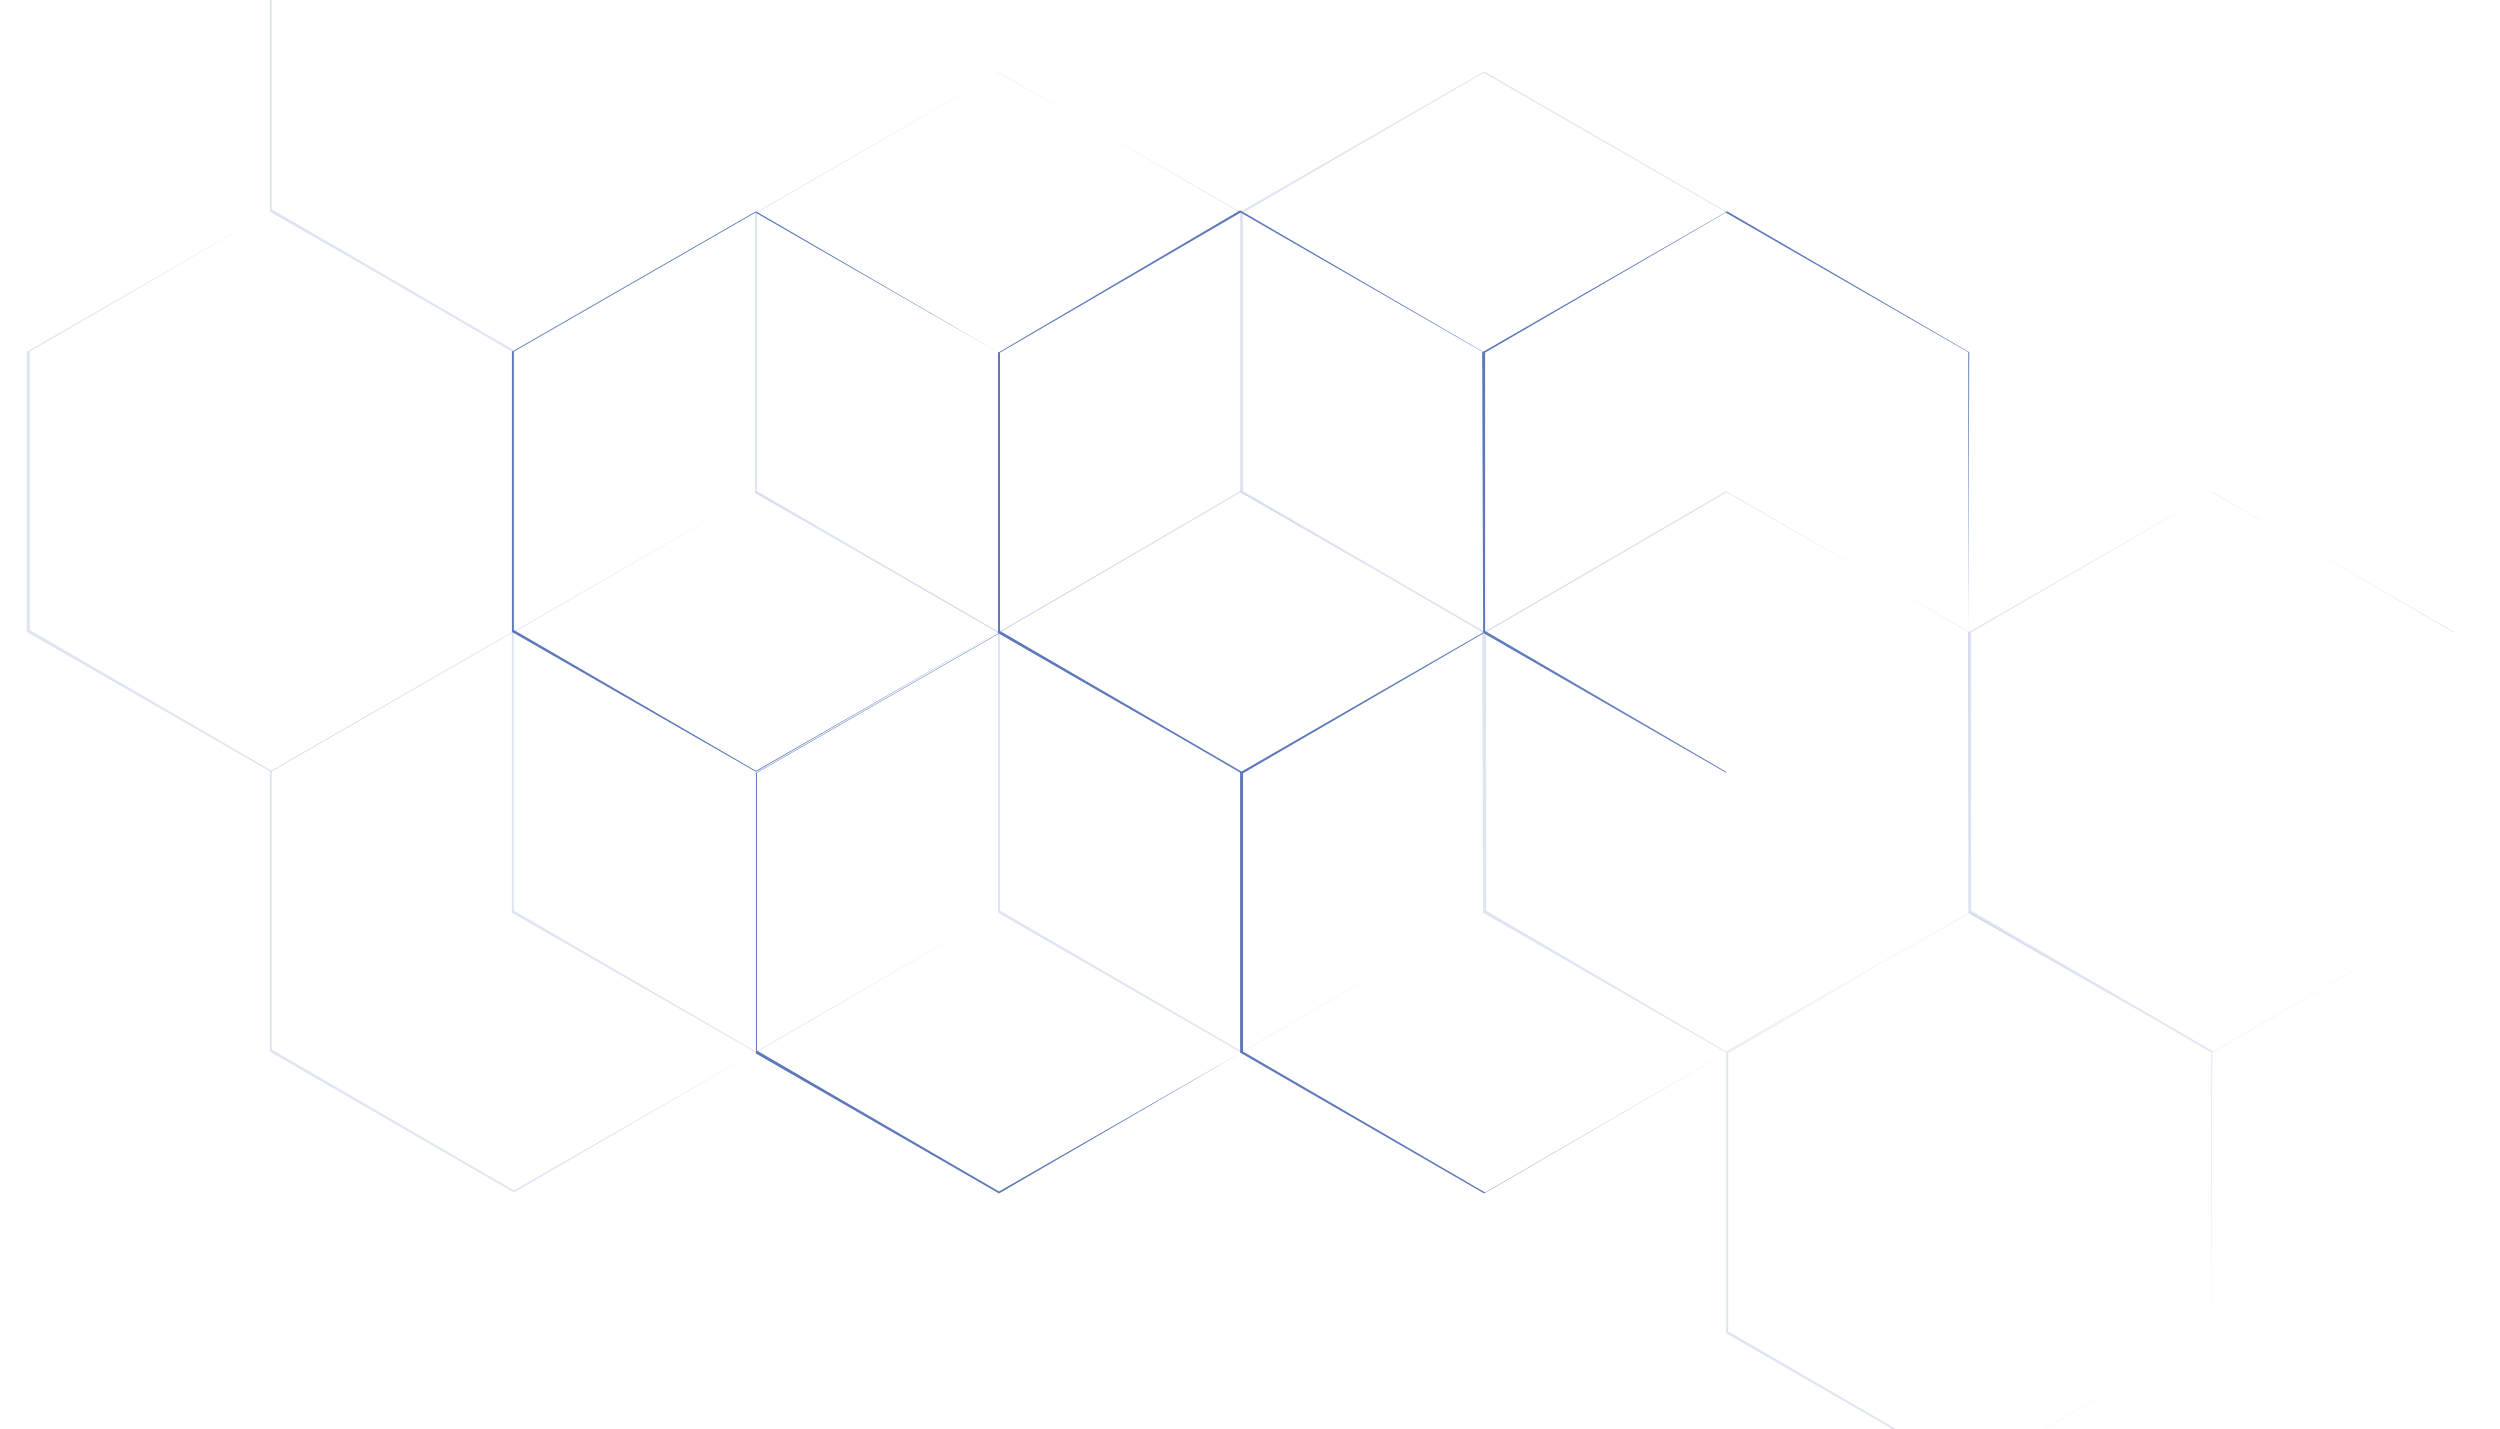
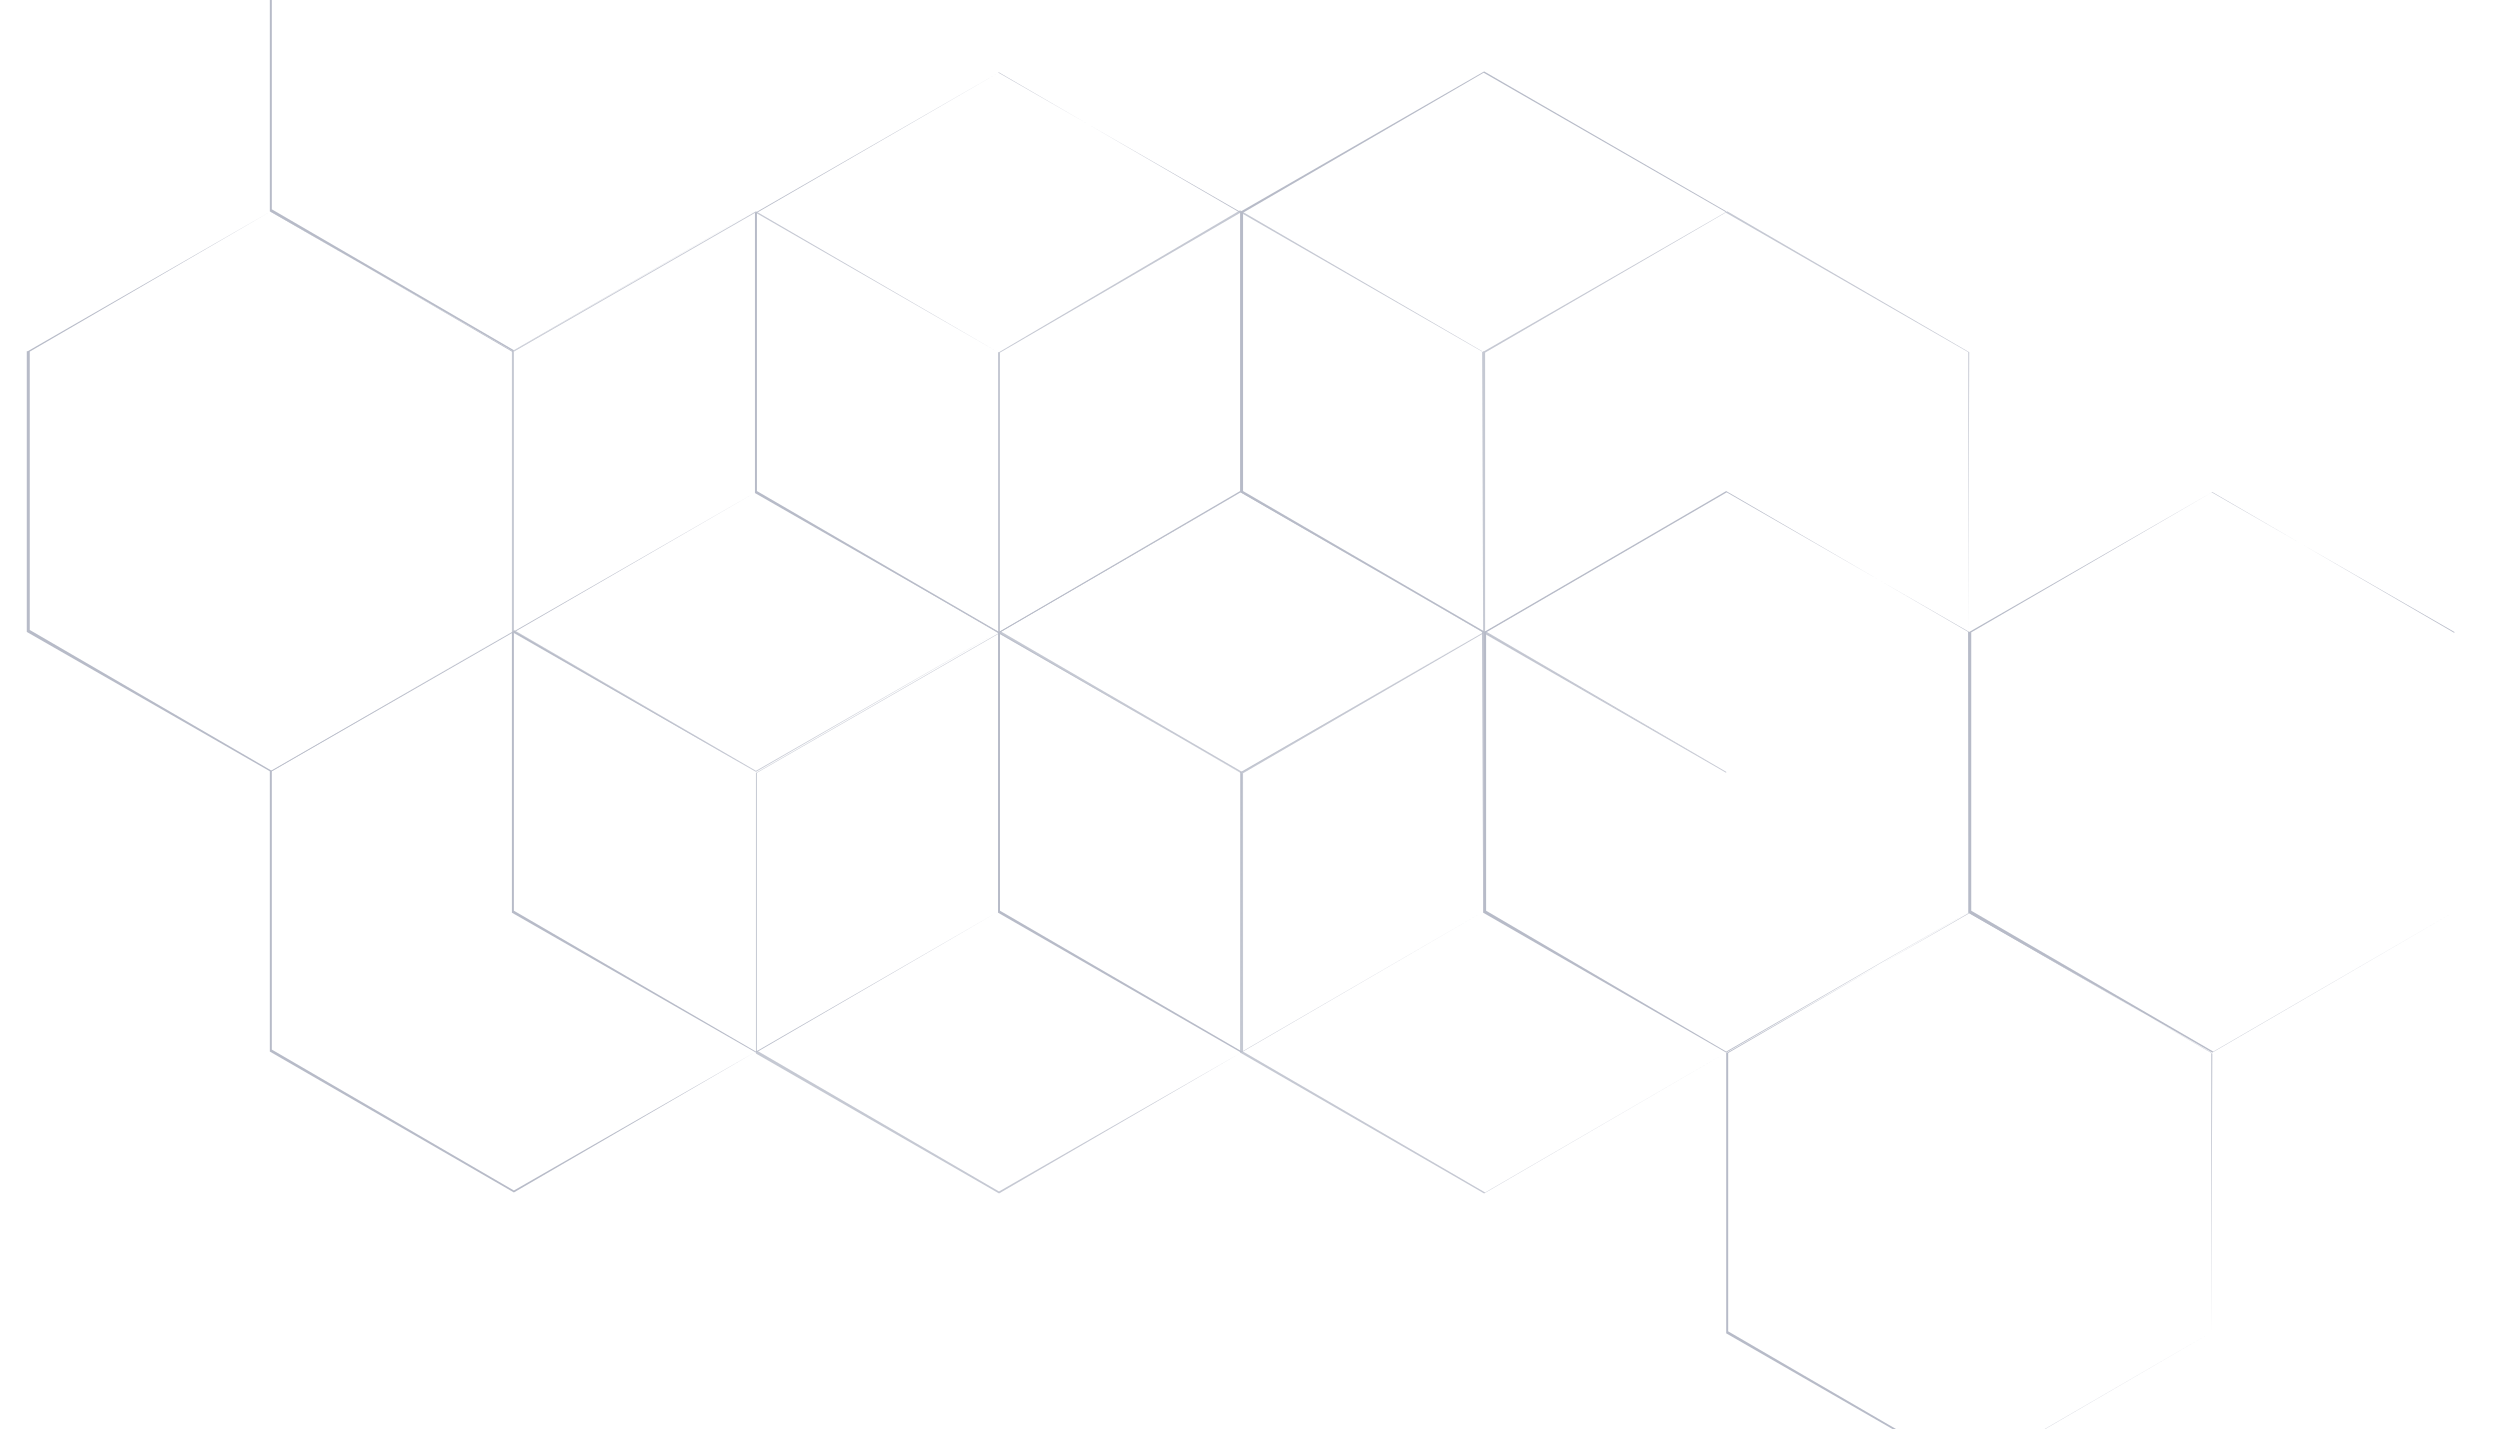
<svg xmlns="http://www.w3.org/2000/svg" id="Layer_3" viewBox="0 0 252 144">
  <style>
-     .st0{opacity:.2}.st1{fill:#5d79bb}
+     .st0{opacity:1;fill:#b7bbc8}.st1{opacity:.8;fill:#b7bbc8}
  </style>
-   <g class="st0">
-     <path class="st1" d="M125.1 49.6l-24.4 14.2-24.6-14.1V21.4h.1l24.5-14.1 24.4 14.2v28.1zm0 0V21.4L100.6 7.3h.1L76.2 21.5l.1-.1v28.2-.1l24.4 14.2 24.4-14.1z" />
-   </g>
-   <g class="st0">
-     <path class="st1" d="M174 49.6l-24.4 14.2L125 49.6V21.3h.1l24.5-14.1L174 21.3v28.3zm0 0V21.4L149.5 7.3h.1l-24.4 14.2.1-.1v28.2-.1l24.4 14.2L174 49.6z" />
-   </g>
-   <g class="st0">
-     <path class="st1" d="M100.6 91.9l-24.4 14.2L51.6 92V63.7h.1l24.5-14.1 24.4 14.2v28.1zm0 0V63.7L76.1 49.6h.1L51.7 63.8l.1-.1v28.2-.1L76.2 106l24.4-14.1z" />
-   </g>
-   <g class="st0">
-     <path class="st1" d="M149.5 91.9l-24.4 14.2L100.6 92V63.7h.1L125 49.5l24.4 14.2.1 28.2zm0 0V63.7L125 49.6h.1l-24.4 14.2.1-.1v28.2-.1l24.4 14.2 24.3-14.1z" />
-   </g>
-   <g class="st0">
-     <path class="st1" d="M198.5 91.9L174 106.1 149.5 92V63.7h.1L174 49.5l24.4 14.2.1 28.2zm0 0V63.7L174 49.6h.1l-24.4 14.2.1-.1v28.2-.1L174 106l24.5-14.1z" />
-   </g>
+   <path class="st0" d="M125.1 49.6l-24.4 14.2-24.6-14.1V21.4h.1l24.5-14.1 24.4 14.2v28.1zm0 0V21.4L100.6 7.3h.1L76.2 21.5l.1-.1v28.2-.1l24.4 14.2 24.4-14.1z" />
+   <path class="st0" d="M174 49.6l-24.4 14.2L125 49.6V21.3h.1l24.5-14.1L174 21.3v28.3zm0 0V21.4L149.5 7.3h.1l-24.4 14.2.1-.1v28.2-.1l24.4 14.2L174 49.6z" />
+   <path class="st0" d="M100.6 91.9l-24.4 14.2L51.6 92V63.7h.1l24.5-14.1 24.4 14.2v28.1zm0 0V63.7L76.1 49.6h.1L51.7 63.8l.1-.1v28.2-.1L76.2 106l24.4-14.1z" />
+   <path class="st0" d="M149.5 91.9l-24.4 14.2L100.6 92V63.7h.1L125 49.5l24.4 14.2.1 28.2zm0 0V63.7L125 49.6h.1l-24.4 14.2.1-.1v28.2-.1l24.4 14.2 24.3-14.1z" />
+   <path class="st0" d="M198.5 91.9L174 106.1 149.5 92V63.7h.1L174 49.5l24.4 14.2.1 28.2zm0 0V63.7L174 49.6h.1l-24.4 14.2.1-.1v28.2-.1L174 106l24.5-14.1z" />
  <path class="st1" d="M100.6 63.7L76.2 77.8 51.6 63.7V35.4h.1l24.5-14.1 24.4 14.2v28.2zm0 0V35.5L76.1 21.4h.1L51.7 35.5l.1-.1v28.2-.1l24.4 14.2 24.4-14zM149.5 63.7l-24.4 14.2-24.5-14.1V35.5h.1L125 21.2l24.4 14.2.1 28.3zm0 0V35.5L125 21.4h.1l-24.4 14.2.1-.1v28.2-.1l24.4 14.2 24.3-14.1zM198.4 63.7L174 77.8l-24.5-14.1V35.4h.1l24.5-14.1 24.4 14.2-.1 28.2zm0 0V35.5l-24.5-14.1h.1l-24.4 14.2.1-.1v28.2-.1L174 77.8l24.4-14.1z" />
  <path class="st1" d="M174 106.1l-24.4 14.2-24.6-14.2V77.8h.1l24.5-14.1L174 77.8v28.3zm0 0V77.9l-24.5-14.1h.1L125.2 78l.1-.1v28.2-.1l24.4 14.2 24.3-14.1z" />
  <path class="st1" d="M125.1 106.1l-24.4 14.2-24.5-14.1V77.9h.1l24.5-14.1L125.2 78l-.1 28.1zm0 0V77.9l-24.5-14.1h.1L76.2 77.9l.1-.1V106v-.1l24.4 14.2 24.4-14z" />
-   <g class="st0">
-     <path class="st1" d="M247.4 91.9L223 106.1 198.4 92V63.7h.1L223 49.6l24.4 14.2v28.1zm0 0V63.7l-24.5-14.1h.1l-24.4 14.2.1-.1v28.2-.1l24.4 14.2 24.3-14.1z" />
-   </g>
-   <g class="st0">
-     <path class="st1" d="M222.9 134.3l-24.4 14.2-24.5-14.1v-28.3h.1L198.6 92l24.4 14.2-.1 28.1zm0 0v-28.2L198.4 92h.1l-24.4 14.2.1-.1v28.2-.1l24.4 14.2 24.3-14.1z" />
-   </g>
-   <g class="st0">
-     <path class="st1" d="M76.2 106l-24.4 14.2L27.2 106V77.7h.1l24.5-14.1 24.4 14.2V106zm0 0V77.8L51.7 63.7h.1L27.3 77.8l.1-.1v28.2-.1L51.8 120l24.4-14z" />
-   </g>
-   <g class="st0">
-     <path class="st1" d="M51.7 63.6L27.3 77.8 2.7 63.7V35.4h.1l24.5-14.1 24.4 14.2v28.1zm0 0V35.4L27.2 21.3h.1L2.9 35.5l.1-.1v28.2-.1l24.4 14.2 24.3-14.1z" />
-   </g>
-   <g class="st0">
-     <path class="st1" d="M76.2 21.2L51.7 35.4 27.2 21.3V-7h.1l24.5-14.1L76.2-7v28.2zm0 0V-7L51.7-21h.1L27.3-6.9l.1-.1v28.2-.1l24.4 14.2 24.4-14.1z" />
-   </g>
+   <path class="st0" d="M247.4 91.9L223 106.1 198.4 92V63.7h.1L223 49.6l24.4 14.2v28.1zm0 0V63.7l-24.5-14.1h.1l-24.4 14.2.1-.1v28.2-.1l24.4 14.2 24.3-14.1z" />
+   <path class="st0" d="M222.9 134.3l-24.4 14.2-24.5-14.1v-28.3h.1L198.6 92l24.4 14.2-.1 28.1zm0 0v-28.2L198.4 92h.1l-24.4 14.2.1-.1v28.2-.1l24.4 14.2 24.3-14.1z" />
+   <path class="st0" d="M76.2 106l-24.4 14.2L27.2 106V77.7h.1l24.5-14.1 24.4 14.2V106zm0 0V77.8L51.7 63.7h.1L27.3 77.8l.1-.1v28.2-.1L51.8 120l24.4-14z" />
+   <path class="st0" d="M51.7 63.6L27.3 77.8 2.7 63.7V35.4h.1l24.5-14.1 24.4 14.2v28.1zm0 0V35.4L27.2 21.3h.1L2.9 35.5l.1-.1v28.2-.1l24.4 14.2 24.3-14.1z" />
+   <path class="st0" d="M76.2 21.2L51.7 35.4 27.2 21.3V-7h.1l24.5-14.1L76.2-7v28.2zm0 0V-7L51.7-21h.1L27.3-6.9l.1-.1v28.2-.1l24.4 14.2 24.4-14.1z" />
</svg>
